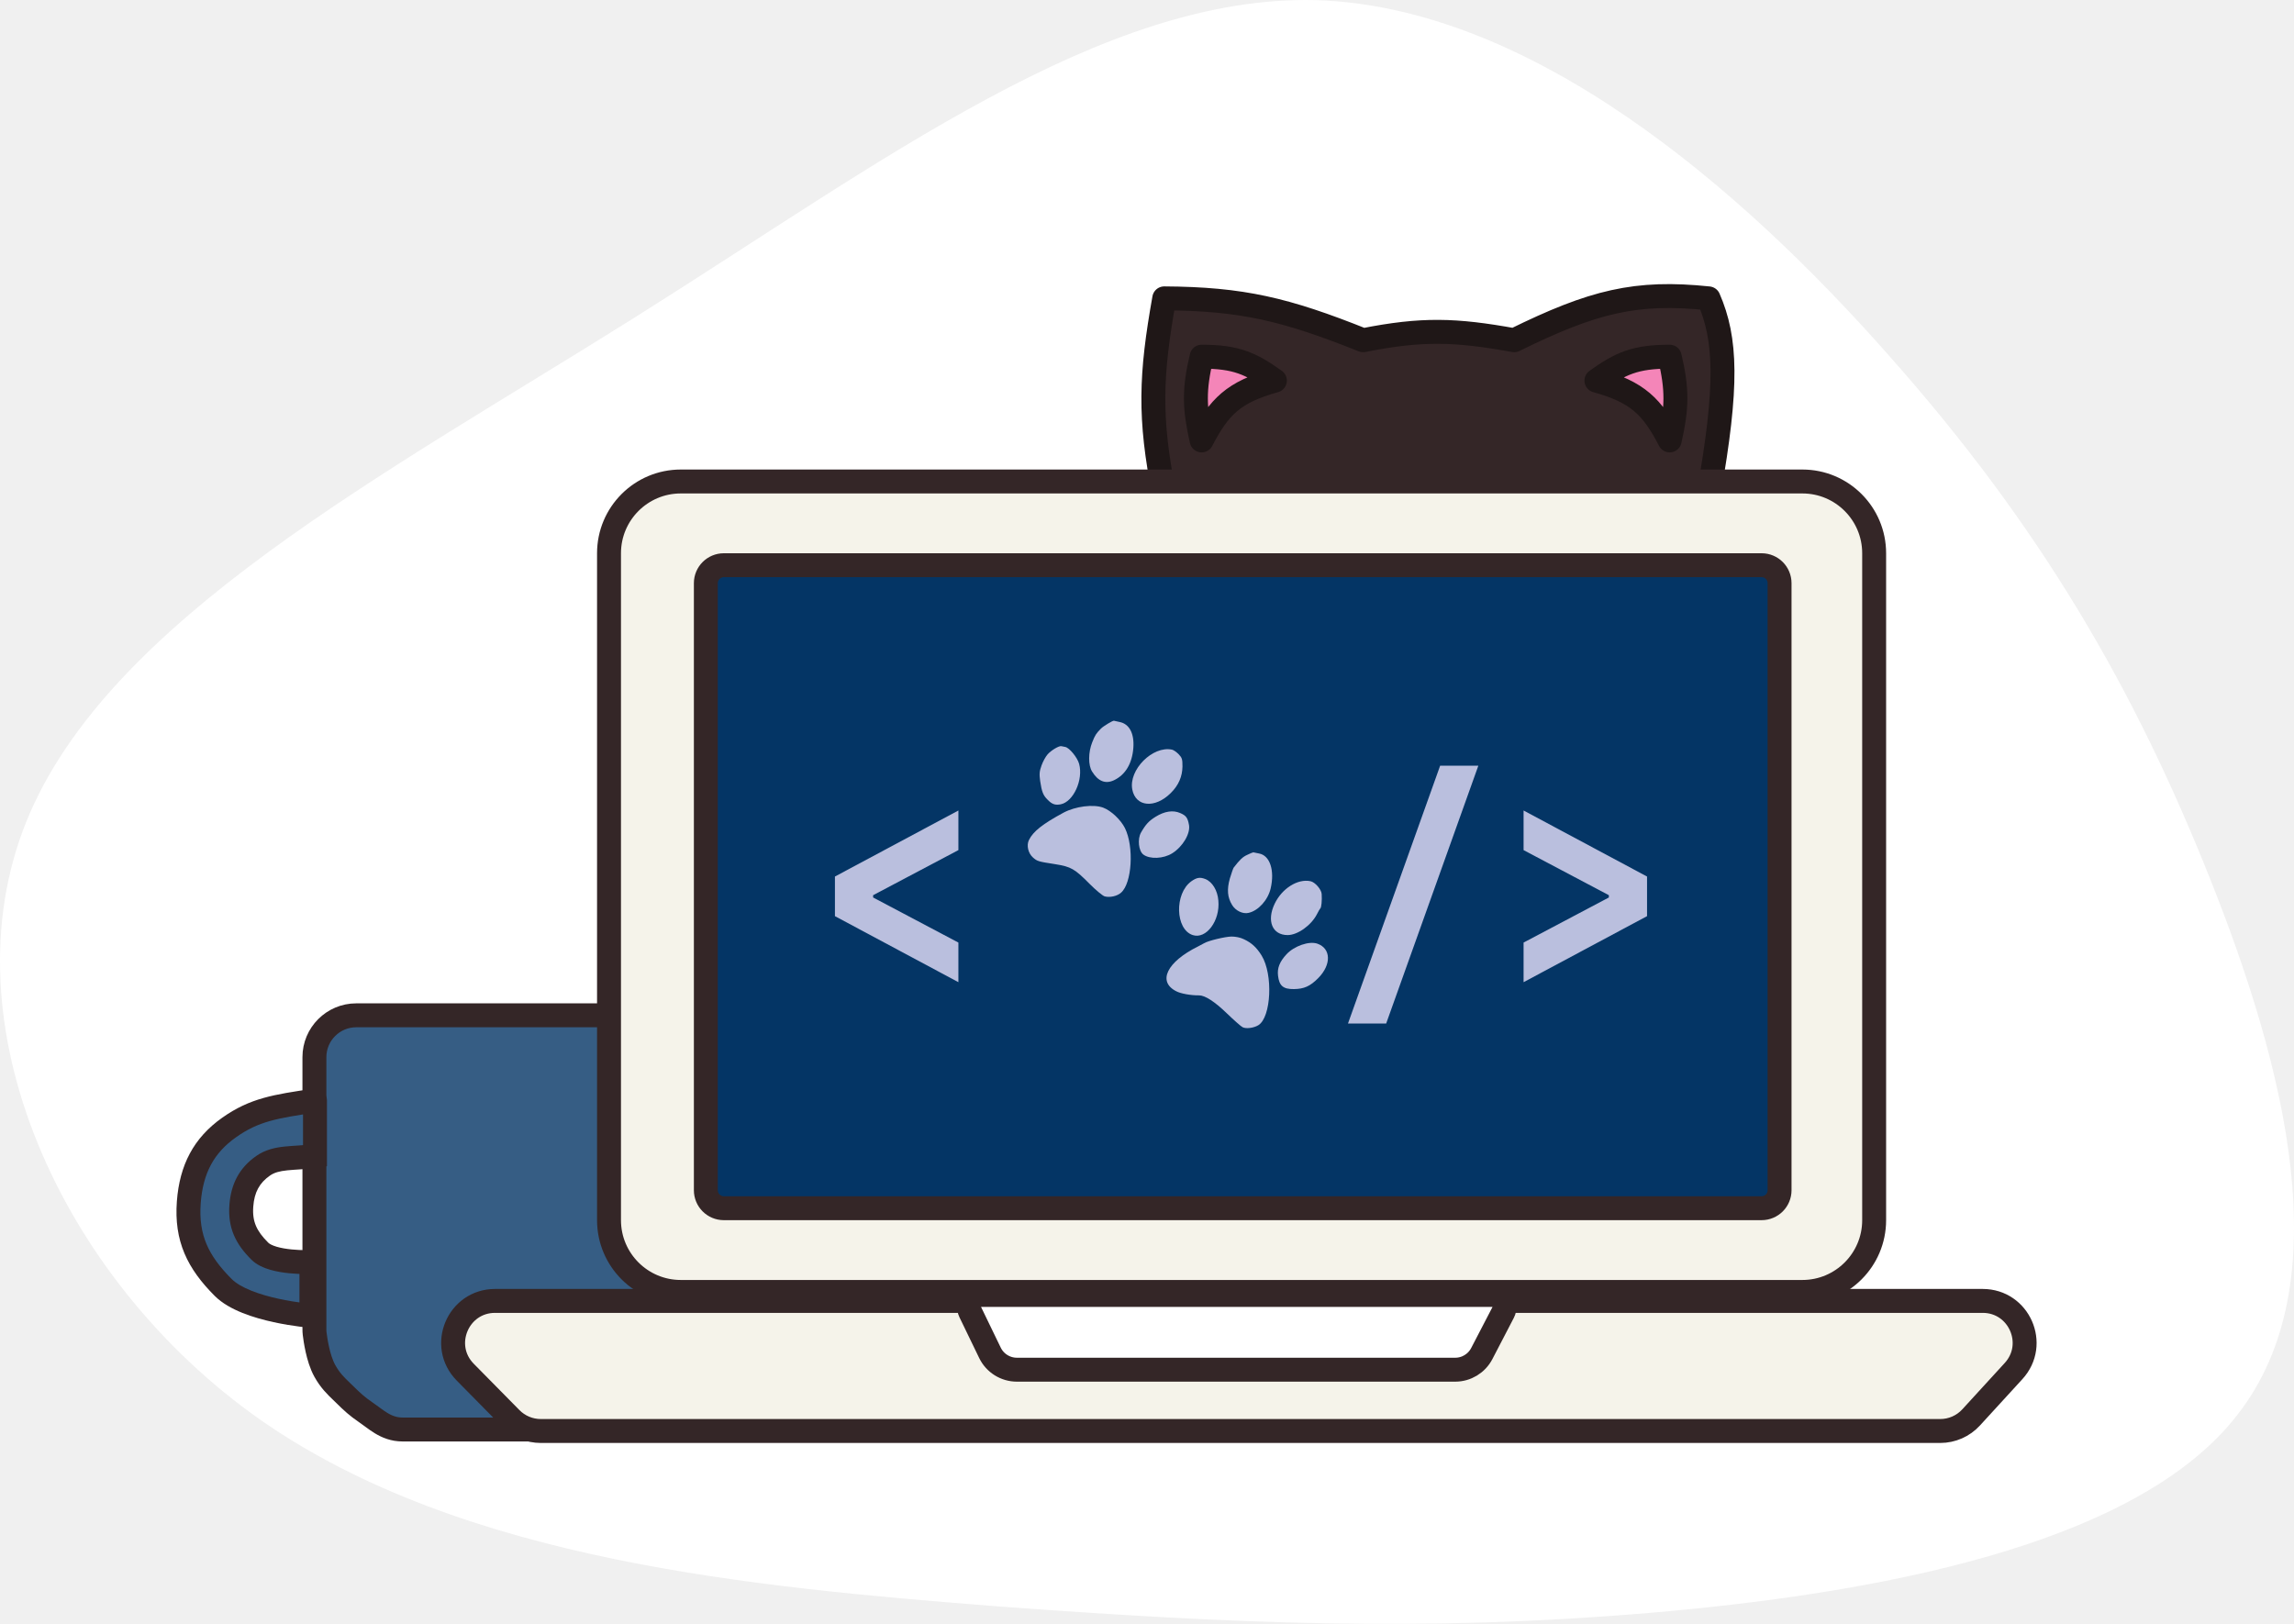
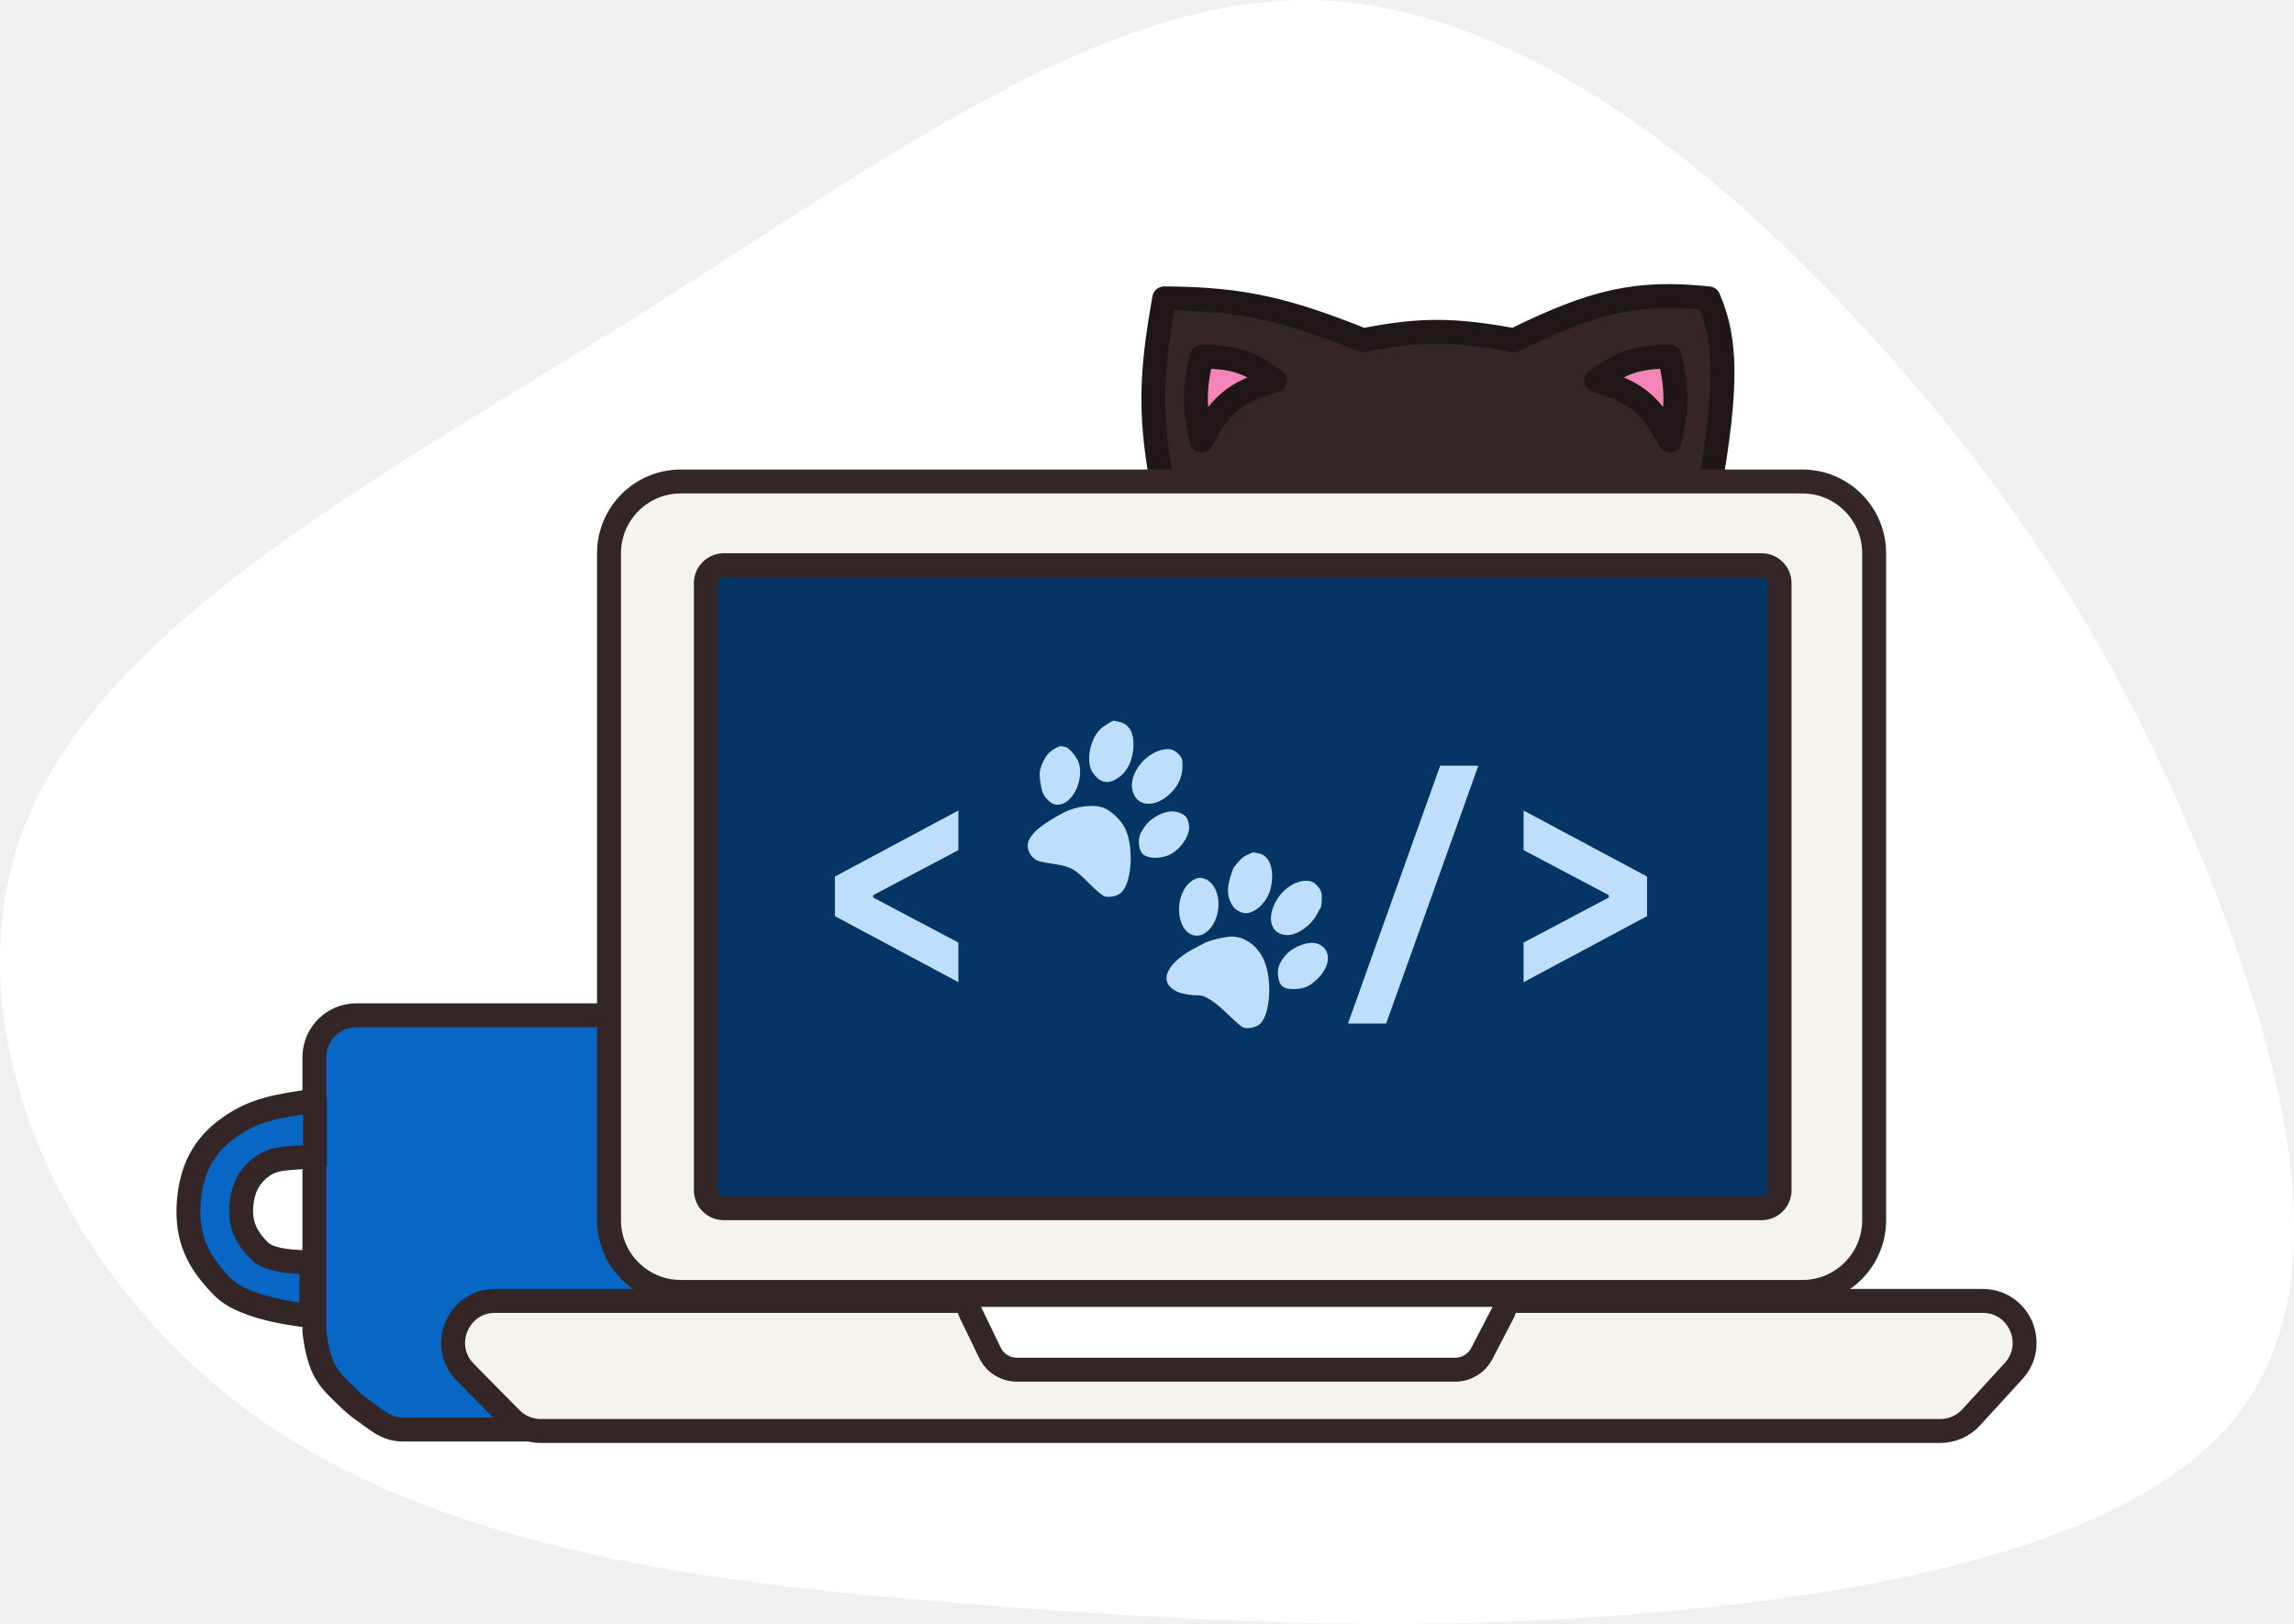
<svg xmlns="http://www.w3.org/2000/svg" width="767" height="543" viewBox="0 0 767 543" fill="none">
  <path d="M632.129 119.536C682.468 176.329 713.656 230.396 738.826 293.55C763.995 356.704 782.599 428.945 748.127 473.016C714.203 517.088 626.111 532.99 551.15 539.351C475.642 545.711 412.718 542.985 332.833 537.079C252.4 530.718 155.005 522.085 87.158 474.834C19.857 427.582 -18.444 341.711 8.914 274.467C36.272 207.224 128.742 158.61 211.91 106.36C295.079 54.11 368.398 -1.774 440.076 0.043C511.754 2.315 581.791 62.288 632.129 119.536Z" fill="white" />
  <path d="M389.263 99.768C384.704 125.347 384.127 139.689 389.263 165.268H571.263C577.763 128.768 577.166 113.358 571.263 99.768C546.999 97.229 532.701 100.758 506.263 113.768C486.541 110.2 475.485 109.859 455.763 113.768C429.803 103.384 415.243 99.929 389.263 99.768Z" fill="#342627" stroke="#1F1717" stroke-width="8" stroke-linejoin="round" />
  <path d="M401.763 147.268C399.264 136.334 399.159 130.2 401.763 119.268C413.326 119.251 418.322 121.583 426.263 127.268C412.397 131.112 407.608 136.021 401.763 147.268Z" fill="#F485B8" stroke="#1F1717" stroke-width="8" stroke-linejoin="round" />
  <path d="M558.263 147.268C560.762 136.334 560.866 130.2 558.263 119.268C546.699 119.251 541.703 121.583 533.763 127.268C547.628 131.112 552.417 136.021 558.263 147.268Z" fill="#F485B8" stroke="#1F1717" stroke-width="8" stroke-linejoin="round" />
-   <path d="M205.124 339.5H119.124C111.392 339.5 105.124 345.768 105.124 353.5V444.511C105.124 444.963 105.145 445.448 105.206 445.959C105.318 446.89 105.593 448.931 106.103 451.22C106.596 453.432 107.381 456.22 108.635 458.456C110.411 461.623 112.262 463.403 114.208 465.274C114.573 465.625 114.942 465.979 115.314 466.346C117.759 468.761 119.34 470.235 122.368 472.303C123.047 472.767 123.67 473.227 124.334 473.717C124.479 473.824 124.625 473.932 124.775 474.042C125.574 474.63 126.459 475.27 127.398 475.841C129.352 477.029 131.669 478 134.624 478H205.145C212.888 478 219.124 471.721 219.124 464V353.5C219.124 345.768 212.856 339.5 205.124 339.5Z" fill="#365D84" stroke="#342627" stroke-width="8" />
-   <path d="M74.624 430.5C66.143 422.008 62.234 413.969 63.124 402C63.947 390.935 68.124 383 76.624 377C85.058 371.046 92.016 369.97 105.312 368V386.5C98.138 387.552 92.527 386.627 87.976 389.808C83.389 393.014 81.135 397.253 80.691 403.164C80.211 409.559 82.32 413.853 86.896 418.39C91.13 422.587 104.124 422 104.124 422V440C104.124 440 82.469 438.356 74.624 430.5Z" fill="#365D84" />
+   <path d="M205.124 339.5H119.124C111.392 339.5 105.124 345.768 105.124 353.5V444.511C105.124 444.963 105.145 445.448 105.206 445.959C105.318 446.89 105.593 448.931 106.103 451.22C106.596 453.432 107.381 456.22 108.635 458.456C110.411 461.623 112.262 463.403 114.208 465.274C114.573 465.625 114.942 465.979 115.314 466.346C117.759 468.761 119.34 470.235 122.368 472.303C123.047 472.767 123.67 473.227 124.334 473.717C124.479 473.824 124.625 473.932 124.775 474.042C125.574 474.63 126.459 475.27 127.398 475.841C129.352 477.029 131.669 478 134.624 478H205.145C212.888 478 219.124 471.721 219.124 464V353.5C219.124 345.768 212.856 339.5 205.124 339.5Z" fill="#0866C4" stroke="#342627" stroke-width="8" />
+   <path d="M74.624 430.5C66.143 422.008 62.234 413.969 63.124 402C63.947 390.935 68.124 383 76.624 377C85.058 371.046 92.016 369.97 105.312 368V386.5C98.138 387.552 92.527 386.627 87.976 389.808C83.389 393.014 81.135 397.253 80.691 403.164C80.211 409.559 82.32 413.853 86.896 418.39C91.13 422.587 104.124 422 104.124 422V440C104.124 440 82.469 438.356 74.624 430.5Z" fill="#0866C4" />
  <path d="M63.124 402L59.135 401.703L63.124 402ZM74.624 430.5L71.794 433.327L71.794 433.327L74.624 430.5ZM104.124 440L103.821 443.989L108.124 444.315V440H104.124ZM105.312 368H109.312C109.312 366.837 108.806 365.731 107.925 364.971C107.045 364.212 105.877 363.873 104.726 364.043L105.312 368ZM76.624 377L78.931 380.268L78.931 380.268L76.624 377ZM80.691 403.164L76.702 402.865L76.702 402.865L80.691 403.164ZM86.896 418.39L89.713 415.55L89.713 415.55L86.896 418.39ZM104.124 422H108.124V417.815L103.943 418.004L104.124 422ZM105.312 386.5L105.893 390.458L109.312 389.956V386.5H105.312ZM87.976 389.808L90.267 393.087L90.267 393.087L87.976 389.808ZM59.135 401.703C58.651 408.218 59.465 413.869 61.674 419.108C63.867 424.309 67.333 428.86 71.794 433.327L77.454 427.673C73.434 423.647 70.705 419.934 69.046 415.999C67.403 412.104 66.707 407.751 67.113 402.297L59.135 401.703ZM71.794 433.327C74.302 435.838 77.691 437.66 81.052 439.01C84.463 440.381 88.138 441.38 91.465 442.104C94.804 442.832 97.875 443.3 100.108 443.588C101.227 443.732 102.142 443.831 102.783 443.894C103.104 443.926 103.357 443.949 103.532 443.965C103.62 443.972 103.689 443.978 103.738 443.982C103.762 443.984 103.781 443.985 103.795 443.986C103.802 443.987 103.808 443.987 103.812 443.988C103.814 443.988 103.816 443.988 103.818 443.988C103.818 443.988 103.819 443.988 103.82 443.988C103.82 443.988 103.821 443.989 104.124 440C104.427 436.011 104.427 436.012 104.428 436.012C104.428 436.012 104.428 436.012 104.428 436.012C104.429 436.012 104.429 436.012 104.428 436.012C104.427 436.012 104.425 436.011 104.422 436.011C104.415 436.011 104.403 436.01 104.386 436.008C104.352 436.005 104.298 436.001 104.225 435.995C104.08 435.982 103.86 435.962 103.573 435.934C103 435.877 102.162 435.786 101.128 435.653C99.056 435.386 96.222 434.953 93.168 434.288C90.1 433.619 86.89 432.734 84.034 431.587C81.128 430.419 78.869 429.09 77.454 427.673L71.794 433.327ZM104.726 364.043C91.507 366.001 83.63 367.158 74.317 373.732L78.931 380.268C86.487 374.934 92.525 373.938 105.899 371.957L104.726 364.043ZM74.317 373.732C64.734 380.496 60.037 389.582 59.135 401.703L67.113 402.297C67.857 392.288 71.513 385.504 78.931 380.268L74.317 373.732ZM76.702 402.865C76.422 406.598 76.89 409.925 78.217 413.041C79.528 416.117 81.572 418.744 84.08 421.231L89.713 415.55C87.645 413.5 86.346 411.711 85.578 409.906C84.826 408.142 84.48 406.125 84.68 403.464L76.702 402.865ZM84.08 421.231C85.829 422.965 88.178 423.953 90.242 424.561C92.383 425.193 94.673 425.547 96.7 425.749C98.744 425.954 100.628 426.015 101.995 426.026C102.682 426.032 103.246 426.025 103.644 426.016C103.843 426.012 104.001 426.007 104.113 426.003C104.169 426.001 104.214 426 104.246 425.998C104.262 425.998 104.275 425.997 104.285 425.997C104.289 425.997 104.294 425.996 104.297 425.996C104.299 425.996 104.3 425.996 104.301 425.996C104.302 425.996 104.303 425.996 104.303 425.996C104.304 425.996 104.305 425.996 104.124 422C103.943 418.004 103.944 418.004 103.945 418.004C103.945 418.004 103.945 418.004 103.945 418.004C103.946 418.004 103.946 418.004 103.946 418.004C103.947 418.004 103.946 418.004 103.945 418.004C103.942 418.004 103.936 418.004 103.928 418.005C103.91 418.005 103.881 418.007 103.841 418.008C103.76 418.011 103.635 418.014 103.471 418.018C103.142 418.025 102.658 418.031 102.06 418.026C100.858 418.017 99.23 417.962 97.496 417.789C95.744 417.614 93.993 417.327 92.506 416.889C90.943 416.427 90.08 415.914 89.713 415.55L84.08 421.231ZM104.732 382.542C103.091 382.783 101.515 382.914 99.941 383.023C98.418 383.128 96.773 383.219 95.247 383.377C92.137 383.7 88.789 384.36 85.684 386.53L90.267 393.087C91.713 392.076 93.446 391.607 96.073 391.335C97.416 391.195 98.803 391.121 100.492 391.004C102.13 390.891 103.947 390.743 105.893 390.458L104.732 382.542ZM85.684 386.53C80.013 390.493 77.227 395.883 76.702 402.865L84.68 403.464C85.043 398.623 86.765 395.535 90.267 393.087L85.684 386.53ZM100.124 422V440H108.124V422H100.124ZM101.312 368V386.5H109.312V368H101.312Z" fill="#342627" />
-   <rect x="203.624" y="161" width="423" height="271" rx="24" fill="#F5F3EA" stroke="#342627" stroke-width="8" />
+   <rect x="203.624" y="161" width="423" height="271" rx="24" fill="#f5f3eb" stroke="#342627" stroke-width="8" />
  <rect x="236" y="189" width="359" height="215" rx="6" fill="#043565" stroke="#342627" stroke-width="8" />
-   <path d="M279.16 306.344V293.096L320.44 271.016V284.264L291.928 299.336V300.104L320.44 315.176V328.424L279.16 306.344ZM450.696 342.248L481.512 256.04H494.28L463.464 342.248H450.696ZM509.41 315.176L537.922 300.104V299.336L509.41 284.264V271.016L550.69 293.096V306.344L509.41 328.424V315.176Z" fill="#BABFDE" />
-   <path d="M374.293 241.409C377.596 242.035 379.292 245.253 378.935 250.081C378.533 255.311 376.301 259.066 372.463 260.898C369.606 262.239 367.151 261.256 365.143 257.993C363.804 255.892 363.849 251.511 365.188 248.204C366.125 245.835 366.482 245.253 368.133 243.6C368.937 242.795 372.106 240.873 372.463 241.007C372.552 241.052 373.355 241.23 374.293 241.409Z" fill="#BABFDE" />
-   <path d="M356.172 249.768C357.555 250.036 360.233 253.299 360.813 255.445C362.242 260.764 358.894 268.095 354.654 268.944C352.824 269.302 351.753 268.944 350.28 267.424C348.763 265.949 348.316 264.742 347.781 261.166C347.468 258.842 347.513 257.948 348.227 255.981C348.673 254.685 349.611 252.986 350.28 252.226C351.441 250.93 353.985 249.366 354.833 249.5C355.011 249.544 355.636 249.679 356.172 249.768Z" fill="#BABFDE" />
-   <path d="M391.834 250.662C392.369 250.751 393.351 251.466 394.065 252.181C395.226 253.388 395.36 253.835 395.36 256.294C395.315 259.646 394.065 262.596 391.432 265.189C386.165 270.419 379.693 269.838 378.578 263.982C377.328 257.411 385.362 249.321 391.834 250.662Z" fill="#BABFDE" />
-   <path d="M368.847 270.061C371.481 271.045 374.739 274.129 376.123 276.9C379.202 283.114 378.488 295.317 374.828 298.49C373.534 299.652 371.124 300.189 369.383 299.742C368.758 299.608 366.437 297.686 364.295 295.54C359.341 290.534 358.135 289.819 352.824 288.969C347.022 288.075 346.843 287.986 345.415 286.779C343.764 285.349 343.139 282.667 344.031 280.879C345.46 277.973 348.673 275.47 355.636 271.715C359.608 269.614 365.589 268.855 368.847 270.061Z" fill="#BABFDE" />
-   <path d="M394.556 271.849C396.565 272.699 397.1 273.414 397.547 275.872C398.038 278.733 395.494 283.069 391.967 285.304C389.022 287.181 384.424 287.36 382.282 285.751C380.675 284.544 380.274 280.566 381.479 278.42C383.085 275.604 384.157 274.487 386.388 273.101C389.334 271.268 392.191 270.821 394.556 271.849Z" fill="#BABFDE" />
-   <path d="M421.018 285.406C424.588 286.076 426.24 291.038 424.856 297.027C423.964 300.961 420.705 304.537 417.447 305.252C415.528 305.699 413.118 304.537 411.957 302.615C410.395 300.067 410.172 297.43 411.198 293.764C411.734 291.976 412.314 290.323 412.493 290.099C414.501 287.506 415.439 286.568 417.001 285.853C417.983 285.361 418.92 285.003 419.054 285.003C419.188 285.048 420.08 285.227 421.018 285.406Z" fill="#BABFDE" />
-   <path d="M403.03 293.943C405.351 294.882 407.092 297.743 407.36 301.14C407.985 307.889 403.298 314.147 398.79 312.672C392.943 310.75 392.631 298.815 398.299 294.703C400.129 293.407 401.2 293.228 403.03 293.943Z" fill="#BABFDE" />
-   <path d="M438.157 294.659C439.719 294.971 441.862 297.475 441.906 298.994C442.04 301.095 441.817 303.464 441.46 303.732C441.326 303.867 440.79 304.716 440.344 305.655C438.425 309.409 433.872 312.672 430.525 312.672C425.392 312.672 423.428 307.934 426.195 302.168C428.65 297.072 433.872 293.765 438.157 294.659Z" fill="#BABFDE" />
-   <path d="M415.885 314.058C418.474 315.265 420.17 316.829 421.821 319.511C425.704 325.814 425.035 340.117 420.75 342.799C419.232 343.738 416.599 344.096 415.439 343.47C414.858 343.157 412.493 341.056 410.172 338.821C406.155 334.932 402.897 332.831 400.933 332.831C398.255 332.876 394.729 332.25 393.256 331.446C386.918 328.227 390.176 321.612 400.576 316.471C401.29 316.069 402.227 315.622 402.584 315.399C403.968 314.549 409.592 313.208 411.734 313.164C413.118 313.164 414.724 313.477 415.885 314.058Z" fill="#BABFDE" />
-   <path d="M440.433 315.533C445.075 317.142 445.209 322.596 440.701 327.11C438.023 329.792 436.015 330.686 432.622 330.731C429.052 330.776 427.713 329.658 427.311 326.261C426.999 323.713 427.847 321.568 430.168 319.064C432.712 316.338 437.666 314.594 440.433 315.533Z" fill="#BABFDE" />
-   <path d="M662.911 435H165.526C153.101 435 146.833 449.981 155.557 458.829L170.838 474.329C173.469 476.998 177.06 478.5 180.808 478.5H648.721C652.649 478.5 656.395 476.85 659.047 473.954L673.237 458.454C681.46 449.472 675.089 435 662.911 435Z" fill="#F5F3EA" stroke="#342627" stroke-width="8" />
+   <path d="M279.16 306.344V293.096L320.44 271.016V284.264L291.928 299.336V300.104L320.44 315.176V328.424L279.16 306.344ZM450.696 342.248L481.512 256.04H494.28L463.464 342.248H450.696ZM509.41 315.176L537.922 300.104V299.336L509.41 284.264V271.016L550.69 293.096V306.344L509.41 328.424V315.176Z" fill="#BFDEFC" />
+   <path d="M374.293 241.409C377.596 242.035 379.292 245.253 378.935 250.081C378.533 255.311 376.301 259.066 372.463 260.898C369.606 262.239 367.151 261.256 365.143 257.993C363.804 255.892 363.849 251.511 365.188 248.204C366.125 245.835 366.482 245.253 368.133 243.6C368.937 242.795 372.106 240.873 372.463 241.007C372.552 241.052 373.355 241.23 374.293 241.409Z" fill="#BFDEFC" />
+   <path d="M356.172 249.768C357.555 250.036 360.233 253.299 360.813 255.445C362.242 260.764 358.894 268.095 354.654 268.944C352.824 269.302 351.753 268.944 350.28 267.424C348.763 265.949 348.316 264.742 347.781 261.166C347.468 258.842 347.513 257.948 348.227 255.981C348.673 254.685 349.611 252.986 350.28 252.226C351.441 250.93 353.985 249.366 354.833 249.5C355.011 249.544 355.636 249.679 356.172 249.768Z" fill="#BFDEFC" />
+   <path d="M391.834 250.662C392.369 250.751 393.351 251.466 394.065 252.181C395.226 253.388 395.36 253.835 395.36 256.294C395.315 259.646 394.065 262.596 391.432 265.189C386.165 270.419 379.693 269.838 378.578 263.982C377.328 257.411 385.362 249.321 391.834 250.662Z" fill="#BFDEFC" />
+   <path d="M368.847 270.061C371.481 271.045 374.739 274.129 376.123 276.9C379.202 283.114 378.488 295.317 374.828 298.49C373.534 299.652 371.124 300.189 369.383 299.742C368.758 299.608 366.437 297.686 364.295 295.54C359.341 290.534 358.135 289.819 352.824 288.969C347.022 288.075 346.843 287.986 345.415 286.779C343.764 285.349 343.139 282.667 344.031 280.879C345.46 277.973 348.673 275.47 355.636 271.715C359.608 269.614 365.589 268.855 368.847 270.061Z" fill="#BFDEFC" />
+   <path d="M394.556 271.849C396.565 272.699 397.1 273.414 397.547 275.872C398.038 278.733 395.494 283.069 391.967 285.304C389.022 287.181 384.424 287.36 382.282 285.751C380.675 284.544 380.274 280.566 381.479 278.42C383.085 275.604 384.157 274.487 386.388 273.101C389.334 271.268 392.191 270.821 394.556 271.849Z" fill="#BFDEFC" />
+   <path d="M421.018 285.406C424.588 286.076 426.24 291.038 424.856 297.027C423.964 300.961 420.705 304.537 417.447 305.252C415.528 305.699 413.118 304.537 411.957 302.615C410.395 300.067 410.172 297.43 411.198 293.764C411.734 291.976 412.314 290.323 412.493 290.099C414.501 287.506 415.439 286.568 417.001 285.853C417.983 285.361 418.92 285.003 419.054 285.003C419.188 285.048 420.08 285.227 421.018 285.406Z" fill="#BFDEFC" />
+   <path d="M403.03 293.943C405.351 294.882 407.092 297.743 407.36 301.14C407.985 307.889 403.298 314.147 398.79 312.672C392.943 310.75 392.631 298.815 398.299 294.703C400.129 293.407 401.2 293.228 403.03 293.943Z" fill="#BFDEFC" />
+   <path d="M438.157 294.659C439.719 294.971 441.862 297.475 441.906 298.994C442.04 301.095 441.817 303.464 441.46 303.732C441.326 303.867 440.79 304.716 440.344 305.655C438.425 309.409 433.872 312.672 430.525 312.672C425.392 312.672 423.428 307.934 426.195 302.168C428.65 297.072 433.872 293.765 438.157 294.659Z" fill="#BFDEFC" />
+   <path d="M415.885 314.058C418.474 315.265 420.17 316.829 421.821 319.511C425.704 325.814 425.035 340.117 420.75 342.799C419.232 343.738 416.599 344.096 415.439 343.47C414.858 343.157 412.493 341.056 410.172 338.821C406.155 334.932 402.897 332.831 400.933 332.831C398.255 332.876 394.729 332.25 393.256 331.446C386.918 328.227 390.176 321.612 400.576 316.471C401.29 316.069 402.227 315.622 402.584 315.399C403.968 314.549 409.592 313.208 411.734 313.164C413.118 313.164 414.724 313.477 415.885 314.058Z" fill="#BFDEFC" />
+   <path d="M440.433 315.533C445.075 317.142 445.209 322.596 440.701 327.11C438.023 329.792 436.015 330.686 432.622 330.731C429.052 330.776 427.713 329.658 427.311 326.261C426.999 323.713 427.847 321.568 430.168 319.064C432.712 316.338 437.666 314.594 440.433 315.533Z" fill="#BFDEFC" />
+   <path d="M662.911 435H165.526C153.101 435 146.833 449.981 155.557 458.829L170.838 474.329C173.469 476.998 177.06 478.5 180.808 478.5H648.721C652.649 478.5 656.395 476.85 659.047 473.954L673.237 458.454C681.46 449.472 675.089 435 662.911 435Z" fill="#f5f3eb" stroke="#342627" stroke-width="8" />
  <path d="M330.994 452.357L324.404 438.743C323.118 436.087 325.053 433 328.004 433H499.037C502.038 433 503.97 436.182 502.586 438.845L495.43 452.612C493.709 455.923 490.288 458 486.557 458H339.995C336.161 458 332.665 455.808 330.994 452.357Z" fill="white" stroke="#342627" stroke-width="8" />
</svg>
